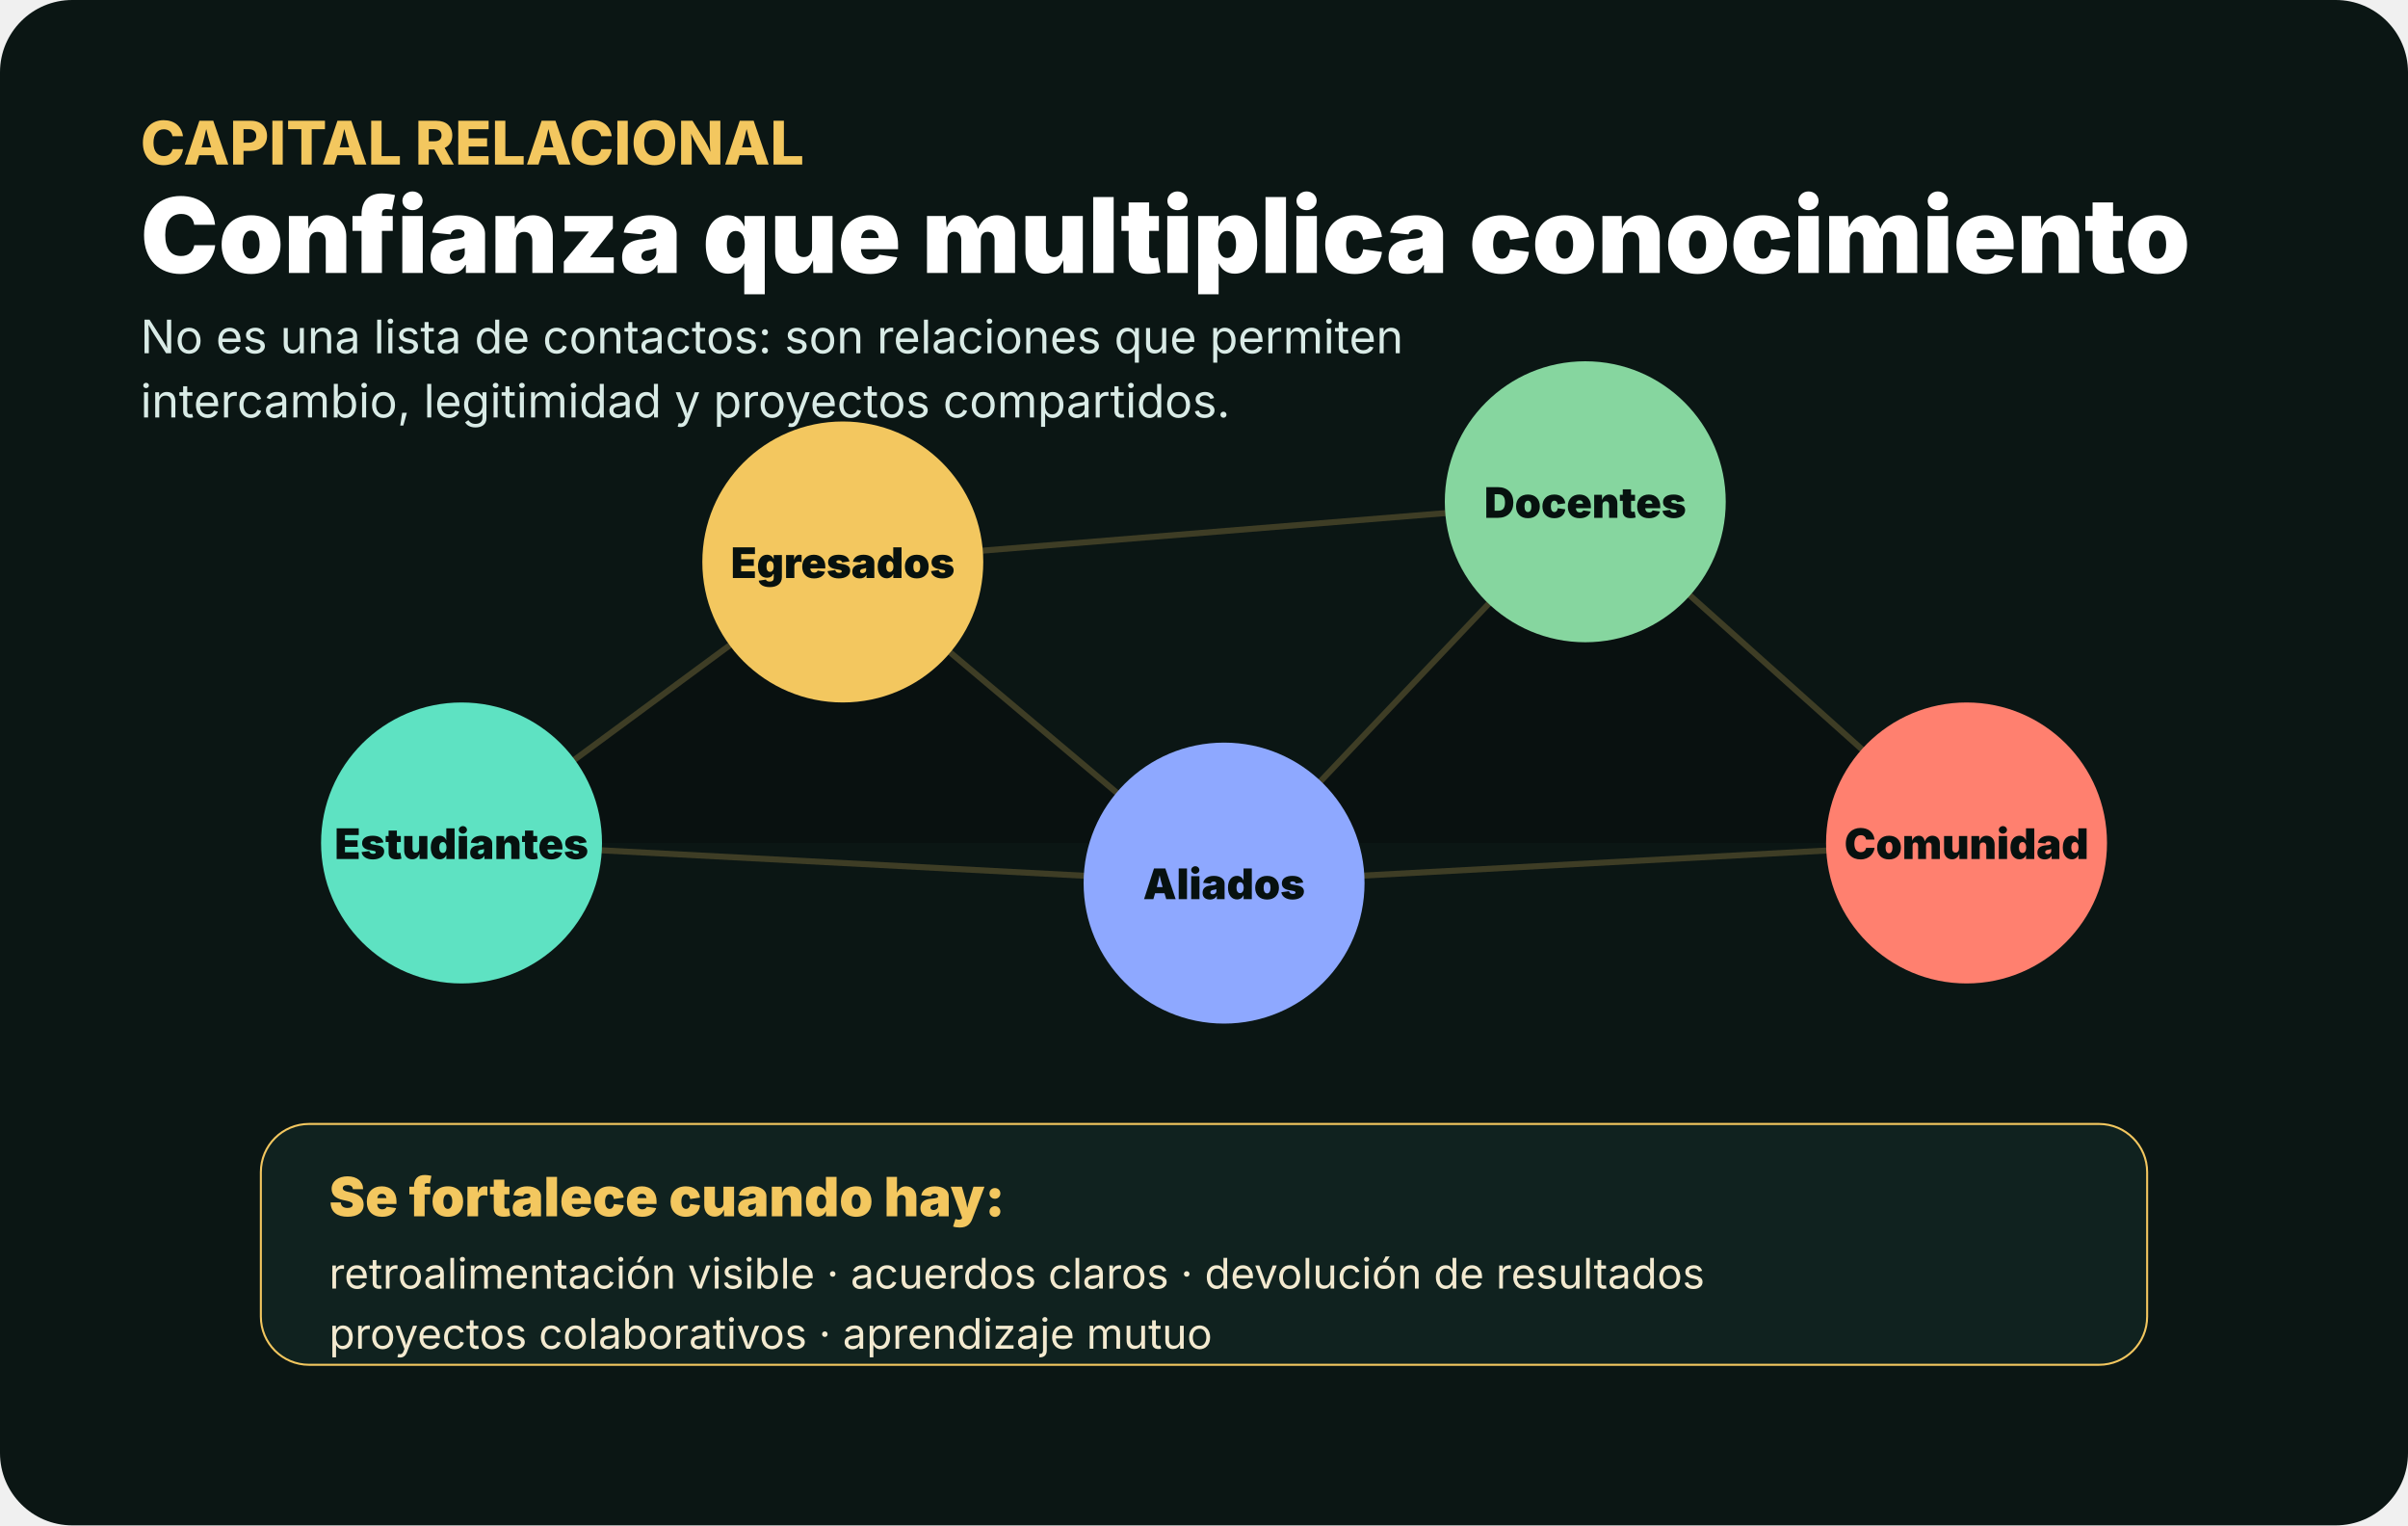
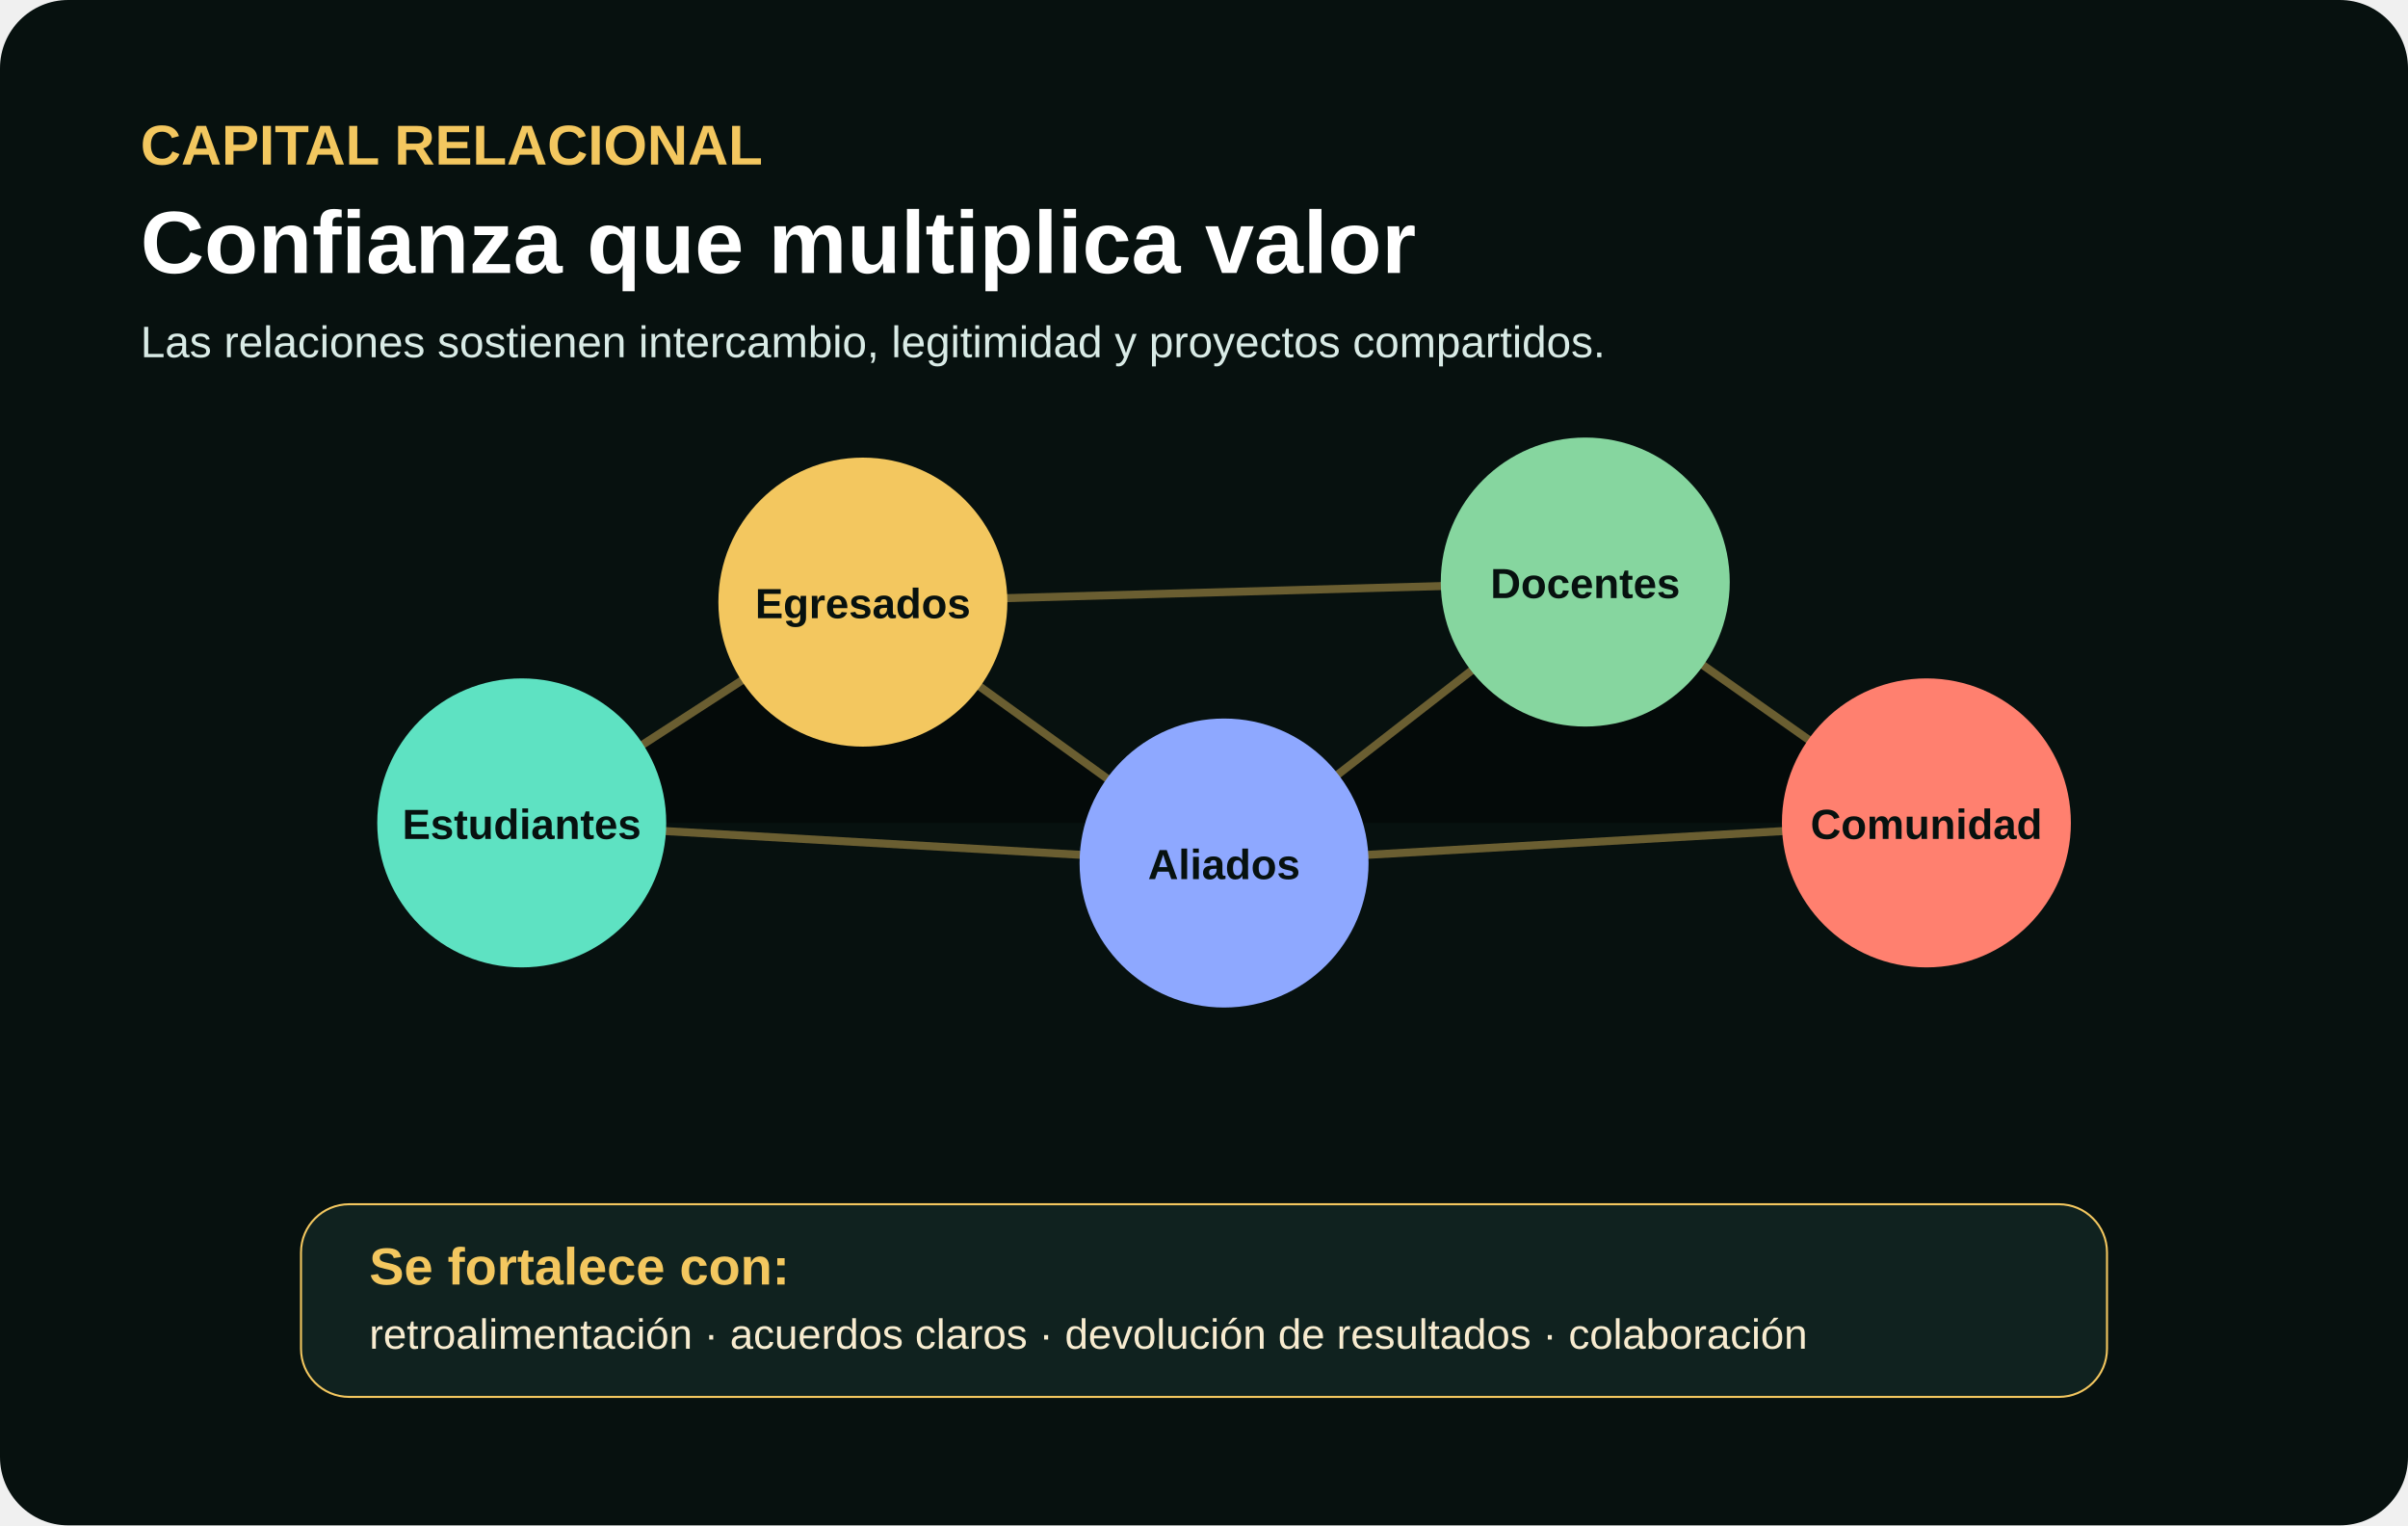
<svg xmlns="http://www.w3.org/2000/svg" viewBox="0 0 1200 760" role="img" aria-labelledby="title desc">
-   <rect width="1200" height="760" rx="36" fill="#0b1614" />
-   <g opacity=".22" stroke="#f3c75f" stroke-width="3">
-     <path d="M230 420L420 280 610 440 790 250 980 420" />
-     <path d="M230 420L610 440M420 280L790 250M610 440L980 420" />
+   <rect width="1200" height="760" rx="34" fill="#07110f" />
+   <text x="70" y="82" fill="#f3c75f" font-family="Arial,Segoe UI,sans-serif" font-size="28" font-weight="800">CAPITAL RELACIONAL</text>
+   <text x="70" y="136" fill="#ffffff" font-family="Arial,Segoe UI,sans-serif" font-size="44" font-weight="900">Confianza que multiplica valor</text>
+   <text x="70" y="178" fill="#d9ebe6" font-family="Arial,Segoe UI,sans-serif" font-size="22">Las relaciones sostienen intercambio, legitimidad y proyectos compartidos.</text>
+   <g stroke="#f3c75f" stroke-width="4" opacity=".42">
+     <path d="M260 410L430 300 610 430 790 290 960 410" />
+     <path d="M260 410L610 430M430 300L790 290M610 430L960 410" />
  </g>
-   <g>
-     <circle cx="230" cy="420" r="70" fill="#5ee2c2" />
-     <circle cx="420" cy="280" r="70" fill="#f3c75f" />
-     <circle cx="610" cy="440" r="70" fill="#8ea8ff" />
-     <circle cx="790" cy="250" r="70" fill="#86d69f" />
-     <circle cx="980" cy="420" r="70" fill="#ff806f" />
+   <g font-family="Arial,Segoe UI,sans-serif" font-size="21" font-weight="900" fill="#07110f" text-anchor="middle">
+     <circle cx="260" cy="410" r="72" fill="#5ee2c2" />
+     <text x="260" y="418">Estudiantes</text>
+     <circle cx="430" cy="300" r="72" fill="#f3c75f" />
+     <text x="430" y="308">Egresados</text>
+     <circle cx="610" cy="430" r="72" fill="#8ea8ff" />
+     <text x="610" y="438">Aliados</text>
+     <circle cx="790" cy="290" r="72" fill="#86d69f" />
+     <text x="790" y="298">Docentes</text>
+     <circle cx="960" cy="410" r="72" fill="#ff806f" />
+     <text x="960" y="418">Comunidad</text>
  </g>
-   <text x="70" y="82" fill="#f3c75f" font-family="Inter,Segoe UI,sans-serif" font-size="30" font-weight="800">CAPITAL RELACIONAL</text>
-   <text x="70" y="136" fill="#fff" font-family="Inter,Segoe UI,sans-serif" font-size="52" font-weight="900">Confianza que multiplica conocimiento</text>
-   <text x="70" y="176" fill="#d9ebe6" font-family="Inter,Segoe UI,sans-serif" font-size="23">No es una lista de contactos: son relaciones que permiten</text>
-   <text x="70" y="208" fill="#d9ebe6" font-family="Inter,Segoe UI,sans-serif" font-size="23">intercambio, legitimidad y proyectos compartidos.</text>
-   <g font-family="Inter,Segoe UI,sans-serif" font-size="21" font-weight="900" fill="#07110f" text-anchor="middle">
-     <text x="230" y="428">Estudiantes</text>
-     <text x="420" y="288">Egresados</text>
-     <text x="610" y="448">Aliados</text>
-     <text x="790" y="258">Docentes</text>
-     <text x="980" y="428">Comunidad</text>
-   </g>
-   <g transform="translate(130 560)" font-family="Inter,Segoe UI,sans-serif">
-     <rect width="940" height="120" rx="24" fill="#10221f" stroke="#f3c75f" />
-     <text x="34" y="46" fill="#f3c75f" font-size="27" font-weight="900">Se fortalece cuando hay:</text>
-     <text x="34" y="82" fill="#f3ead0" font-size="21">retroalimentación visible · acuerdos claros · devolución de resultados</text>
-     <text x="34" y="112" fill="#f3ead0" font-size="21">proyectos colaborativos · aprendizaje mutuo</text>
+   <g transform="translate(150 600)" font-family="Arial,Segoe UI,sans-serif">
+     <rect width="900" height="96" rx="24" fill="#10221f" stroke="#f3c75f" />
+     <text x="34" y="40" fill="#f3c75f" font-size="26" font-weight="900">Se fortalece con:</text>
+     <text x="34" y="72" fill="#f8ecd0" font-size="21">retroalimentación · acuerdos claros · devolución de resultados · colaboración</text>
  </g>
</svg>
